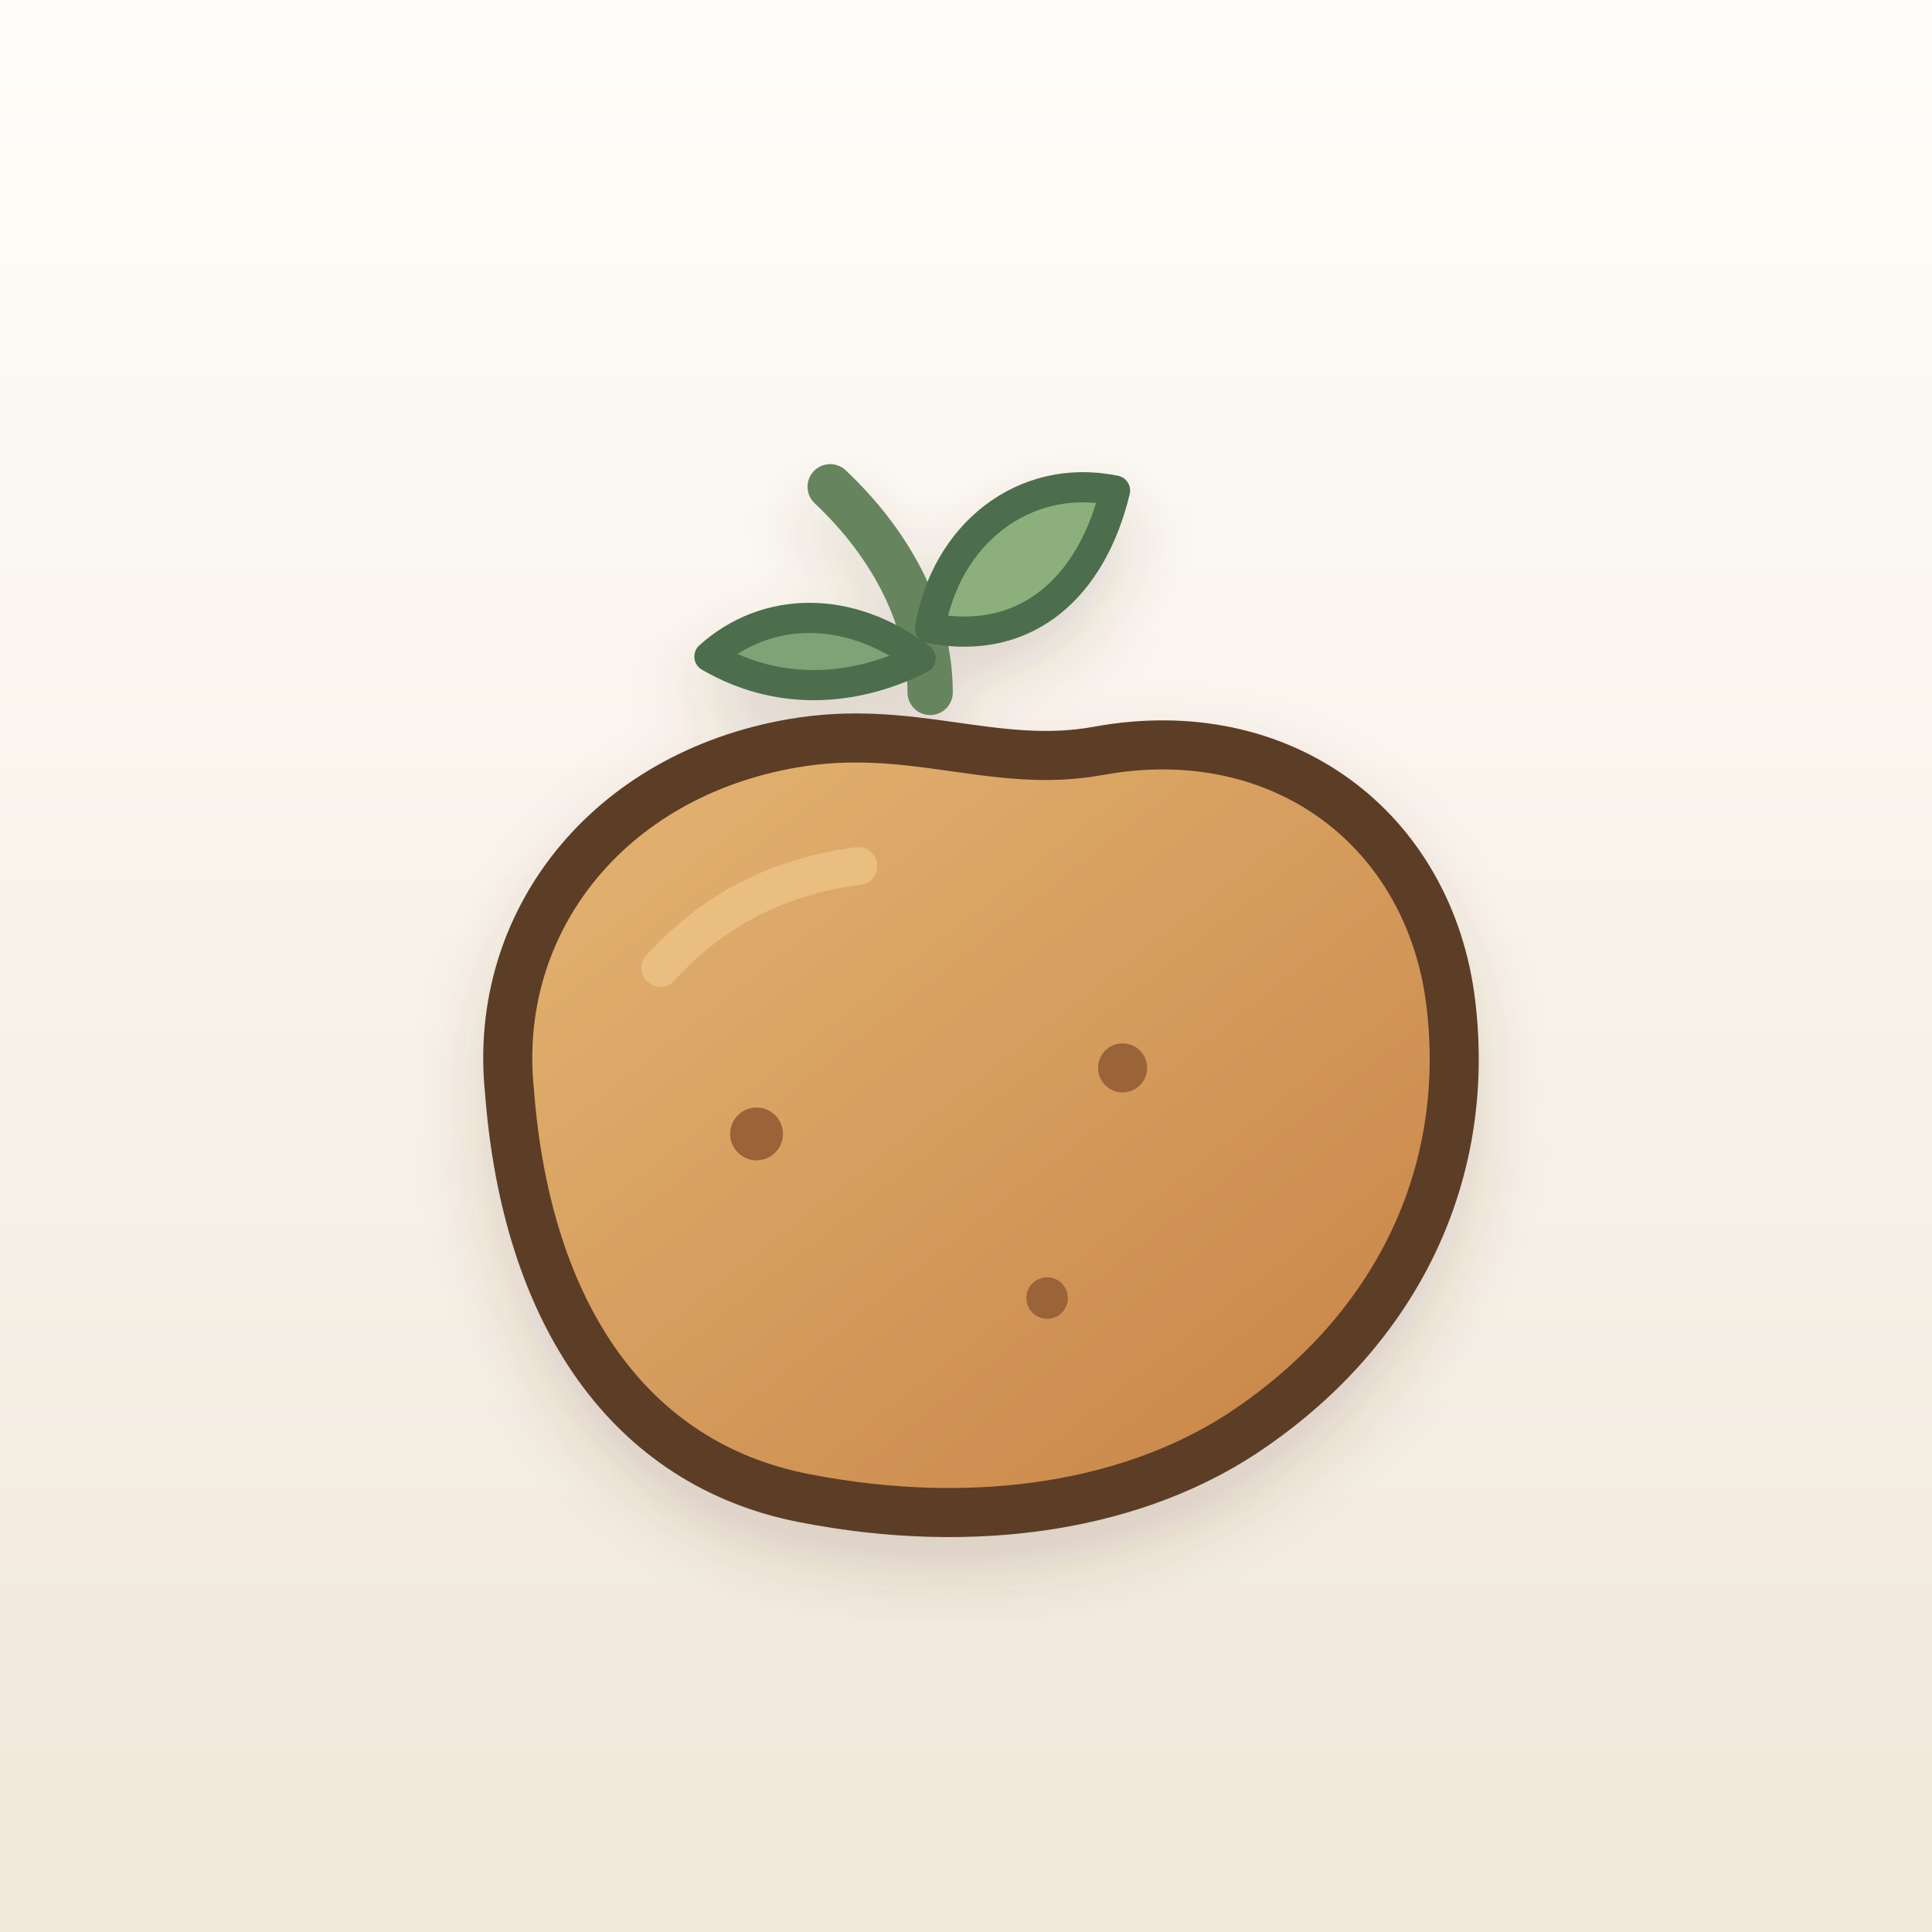
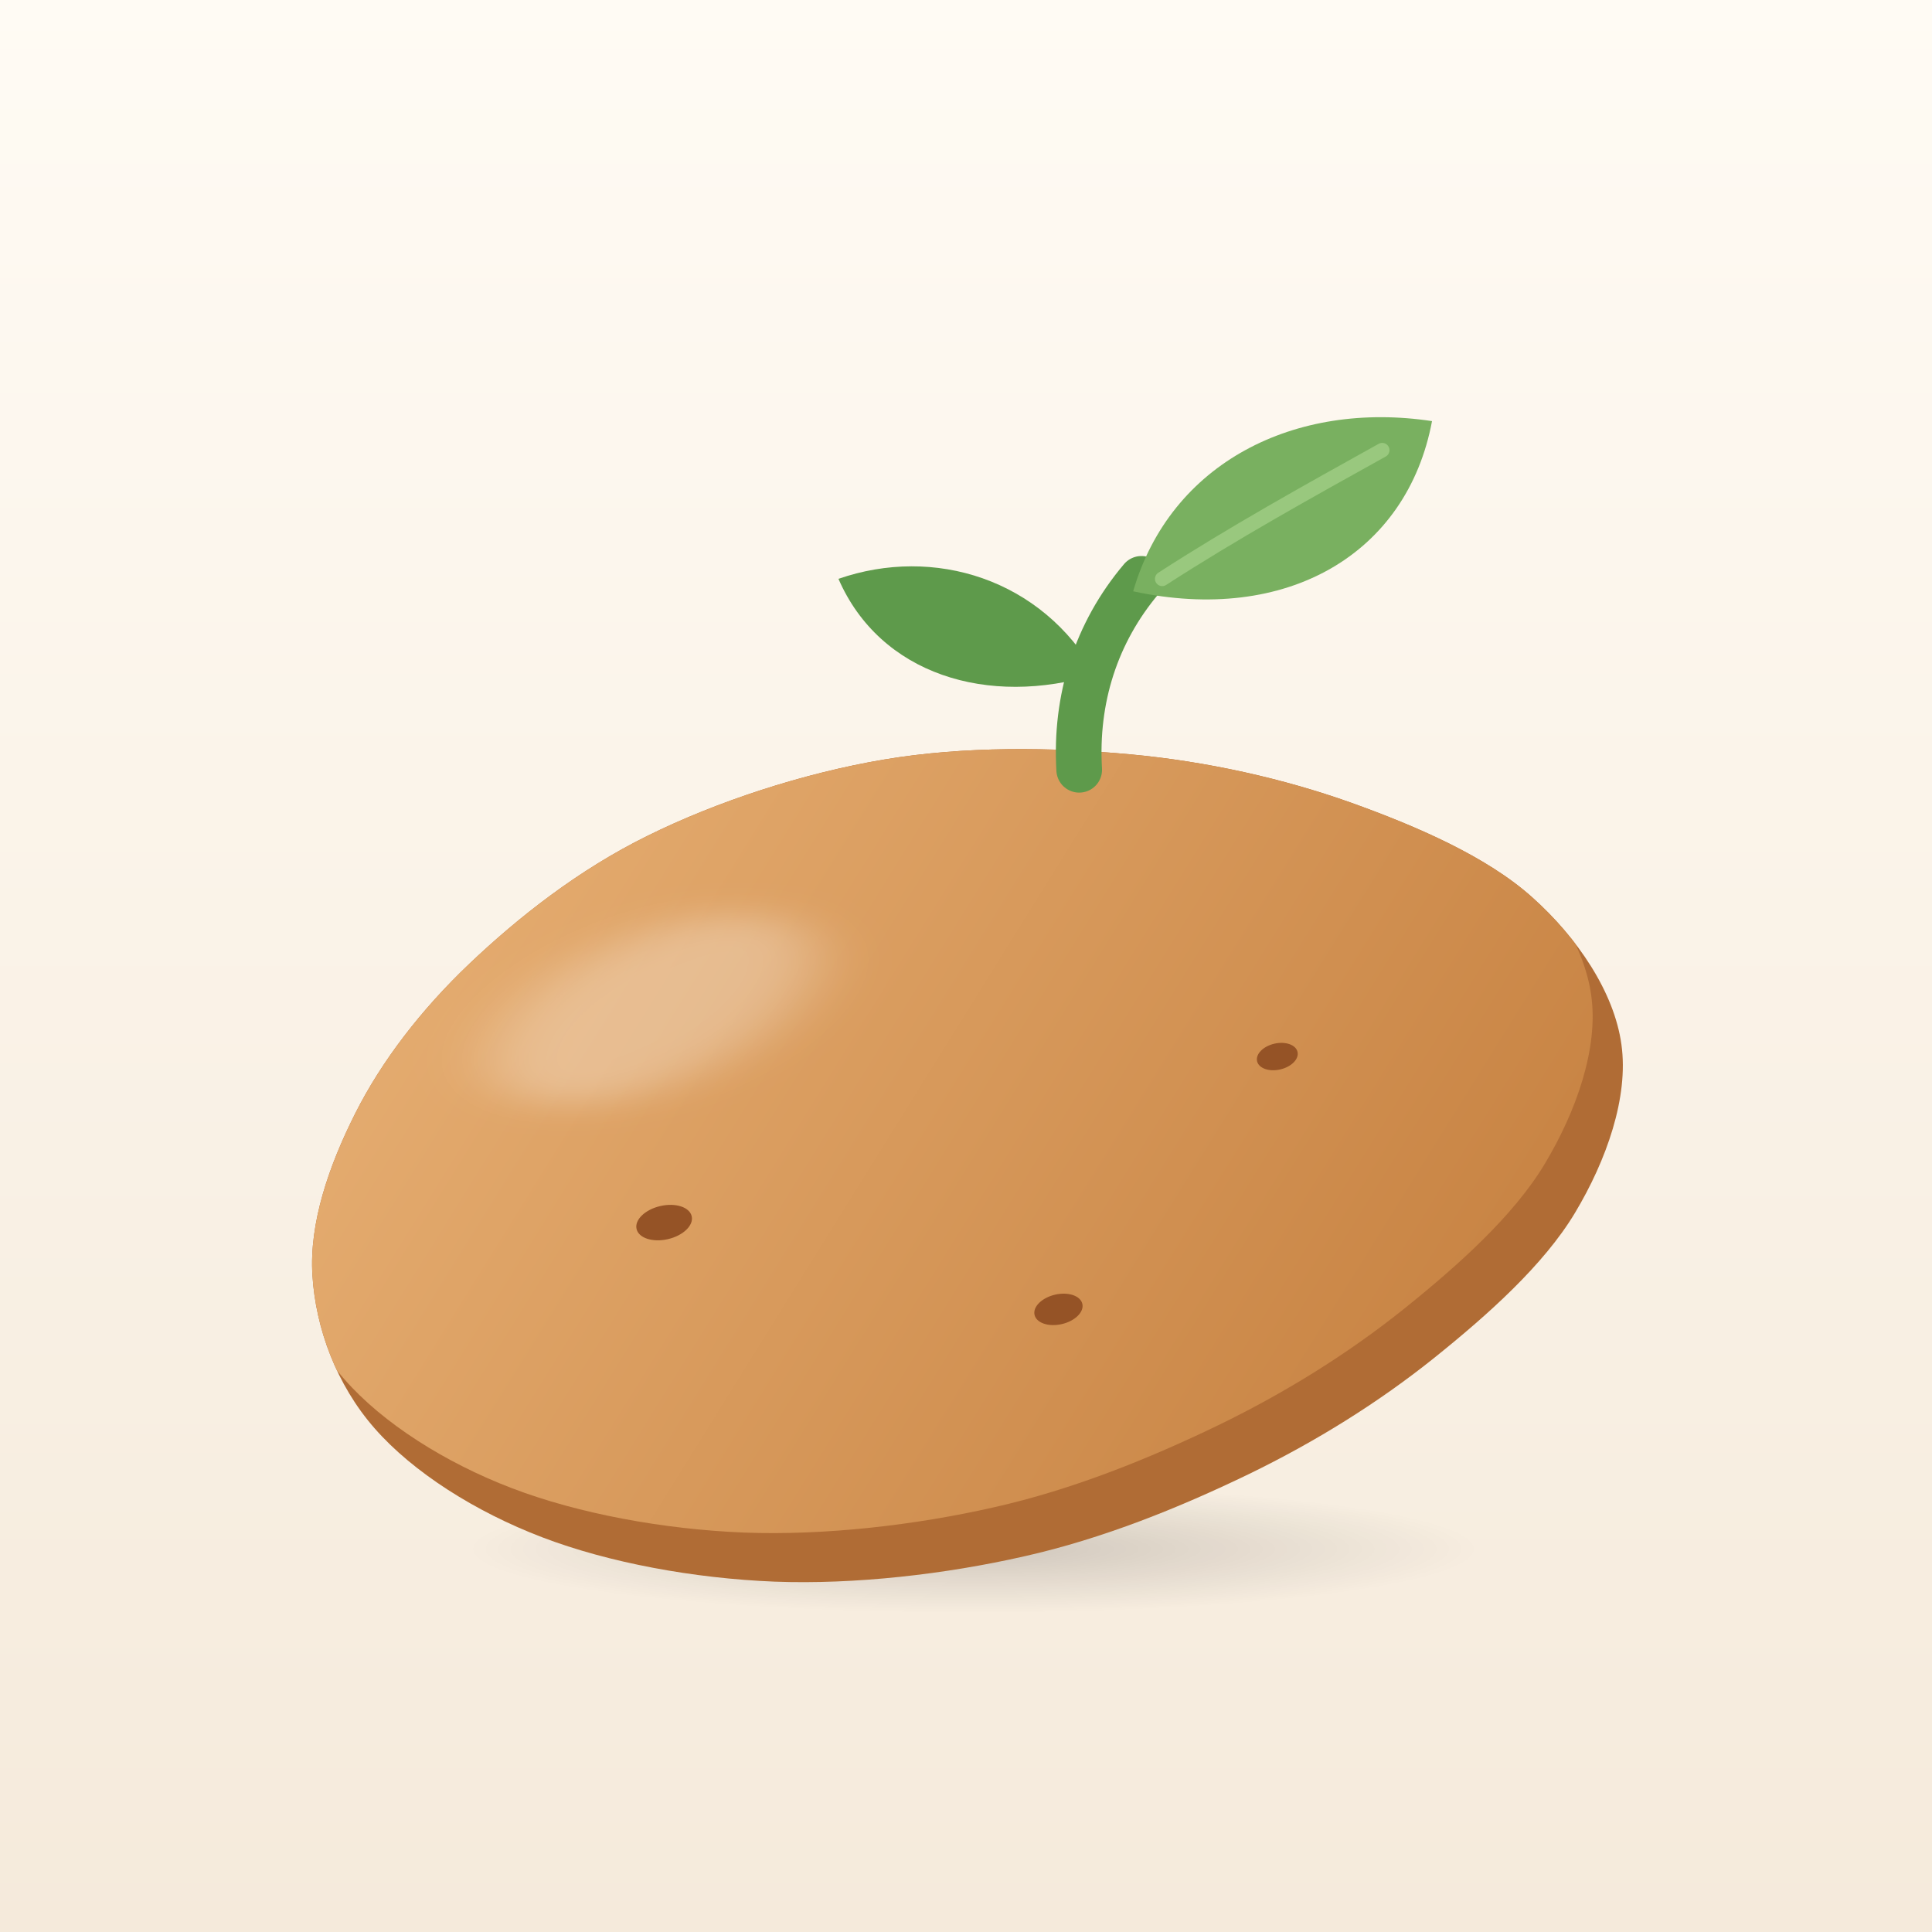
- <svg xmlns="http://www.w3.org/2000/svg" width="1024" height="1024" viewBox="0 0 1024 1024" fill="none">
+ <svg xmlns="http://www.w3.org/2000/svg" width="1024" height="1024" viewBox="0 0 1024 1024">
  <defs>
-     <linearGradient id="background" x1="512" y1="24" x2="512" y2="1000" gradientUnits="userSpaceOnUse">
-       <stop stop-color="#FFFDF9" />
-       <stop offset="1" stop-color="#F1E8DB" />
+     <linearGradient id="bgFalseFalse" x1="0" y1="0" x2="0" y2="1">
+       <stop stop-color="#FFFBF4" />
+       <stop offset="1" stop-color="#F5EADB" />
    </linearGradient>
-     <linearGradient id="potato" x1="355" y1="392" x2="671" y2="794" gradientUnits="userSpaceOnUse">
-       <stop stop-color="#E2B270" />
-       <stop offset="1" stop-color="#C9874A" />
+     <clipPath id="bodyFalseFalse">
+       <path d="M859.4 553.7C863.3 581.6 851.4 615.1 834.8 642.8C818.2 670.5 788.6 696.9 759.8 720.0C730.9 743.1 697.8 763.9 661.7 781.4C625.5 798.9 584.7 815.5 542.8 824.9C501.0 834.4 453.1 839.9 410.5 838.3C367.9 836.6 322.7 828.3 287.4 814.8C252.0 801.3 218.9 780.3 198.6 757.1C178.3 734.0 167.3 703.9 165.6 676.0C163.8 648.2 174.4 617.7 188.3 590.1C202.2 562.5 223.1 535.2 248.9 510.7C274.7 486.2 306.6 461.0 343.2 443.0C379.7 424.9 425.7 409.8 468.4 402.6C511.0 395.4 557.7 396.0 598.9 399.8C640.1 403.6 680.2 412.7 715.7 425.3C751.2 438.0 788.1 454.1 812.0 475.5C836.0 496.9 855.6 525.8 859.4 553.7Z" />
+     </clipPath>
+     <radialGradient id="shFalseFalse" cx="50%" cy="50%" r="50%">
+       <stop stop-color="#000" stop-opacity=".16" />
+       <stop offset="1" stop-color="#000" stop-opacity="0" />
+     </radialGradient>
+   </defs>
+   <rect width="1024" height="1024" fill="url(#bgFalseFalse)" />
+   <ellipse cx="516" cy="821" rx="270" ry="34" fill="url(#shFalseFalse)" />
+   <defs>
+     <linearGradient id="pgFalseFalse" gradientUnits="userSpaceOnUse" x1="236" y1="466" x2="744" y2="782">
+       <stop stop-color="#E6AE72" />
+       <stop offset="1" stop-color="#C98545" />
    </linearGradient>
-     <filter id="shadow" x="190" y="170" width="644" height="690" filterUnits="userSpaceOnUse" color-interpolation-filters="sRGB">
-       <feDropShadow dx="0" dy="18" stdDeviation="18" flood-color="#5C3D25" flood-opacity=".18" />
+     <filter id="blurFalseFalse" x="-50%" y="-50%" width="200%" height="200%">
+       <feGaussianBlur stdDeviation="14" />
    </filter>
  </defs>
-   <rect x="0" y="0" width="1024" height="1024" fill="url(#background)" />
-   <g filter="url(#shadow)">
-     <path d="M493 367C493 329 474 290 440 258" stroke="#66855E" stroke-width="24" stroke-linecap="round" />
-     <path d="M488 349C450 320 406 321 376 348C412 369 452 367 488 349Z" fill="#7FA276" stroke="#4E6E4D" stroke-width="16" stroke-linejoin="round" />
-     <path d="M493 333C501 284 542 250 591 260C579 310 545 343 493 333Z" fill="#8CAF7C" stroke="#4E6E4D" stroke-width="16" stroke-linejoin="round" />
-     <path d="M270 578C261 489 322 411 420 394C483 383 527 408 582 398C680 380 758 440 769 532C780 624 739 704 664 756C604 798 518 812 426 794C334 776 279 697 270 578Z" fill="url(#potato)" stroke="#5C3D25" stroke-width="26" stroke-linejoin="round" />
-     <path d="M350 513C379 481 415 464 455 459" stroke="#F1C98C" stroke-width="20" stroke-linecap="round" opacity=".65" />
-     <circle cx="401" cy="601" r="14" fill="#9A6339" />
-     <circle cx="595" cy="566" r="13" fill="#9A6339" />
-     <circle cx="555" cy="688" r="11" fill="#9A6339" />
+   <g clip-path="url(#bodyFalseFalse)">
+     <rect width="1024" height="1024" fill="#B06C35" />
+     <path d="M859.4 553.7C863.3 581.6 851.4 615.1 834.8 642.8C818.2 670.5 788.6 696.9 759.8 720.0C730.9 743.1 697.8 763.9 661.7 781.4C625.5 798.9 584.7 815.5 542.8 824.9C501.0 834.4 453.1 839.9 410.5 838.3C367.9 836.6 322.7 828.3 287.4 814.8C252.0 801.3 218.9 780.3 198.6 757.1C178.3 734.0 167.3 703.9 165.6 676.0C163.8 648.2 174.4 617.7 188.3 590.1C202.2 562.5 223.1 535.2 248.9 510.7C274.7 486.2 306.6 461.0 343.2 443.0C379.7 424.9 425.7 409.8 468.4 402.6C511.0 395.4 557.7 396.0 598.9 399.8C640.1 403.6 680.2 412.7 715.7 425.3C751.2 438.0 788.1 454.1 812.0 475.5C836.0 496.9 855.6 525.8 859.4 553.7Z" transform="translate(-16 -26)" fill="url(#pgFalseFalse)" />
+     <ellipse cx="346" cy="535" rx="92" ry="40" transform="rotate(-22 346 535)" fill="#FFFFFF" opacity="0.28" filter="url(#blurFalseFalse)" />
+   </g>
+   <ellipse cx="352" cy="648" rx="15" ry="9" transform="rotate(-13 352 648)" fill="#955326" />
+   <ellipse cx="561" cy="694" rx="13" ry="8" transform="rotate(-13 561 694)" fill="#955326" />
+   <ellipse cx="677" cy="560" rx="11" ry="7" transform="rotate(-13 677 560)" fill="#955326" />
+   <g transform="translate(572 408) scale(1.1)">
+     <path d="M0 0C-2 -34 8 -66 30 -92" stroke="#5E9A4B" stroke-width="22" stroke-linecap="round" fill="none" />
+     <path d="M26 -86C44 -148 104 -178 170 -168C158 -104 100 -70 26 -86Z" fill="#79B060" />
+     <path d="M40 -92C74 -114 110 -134 146 -154" stroke="#A6D38A" stroke-width="7" stroke-linecap="round" fill="none" opacity=".7" />
+     <path d="M8 -46C-18 -92 -70 -108 -116 -92C-96 -46 -44 -30 8 -46Z" fill="#5E9A4B" />
  </g>
</svg>
